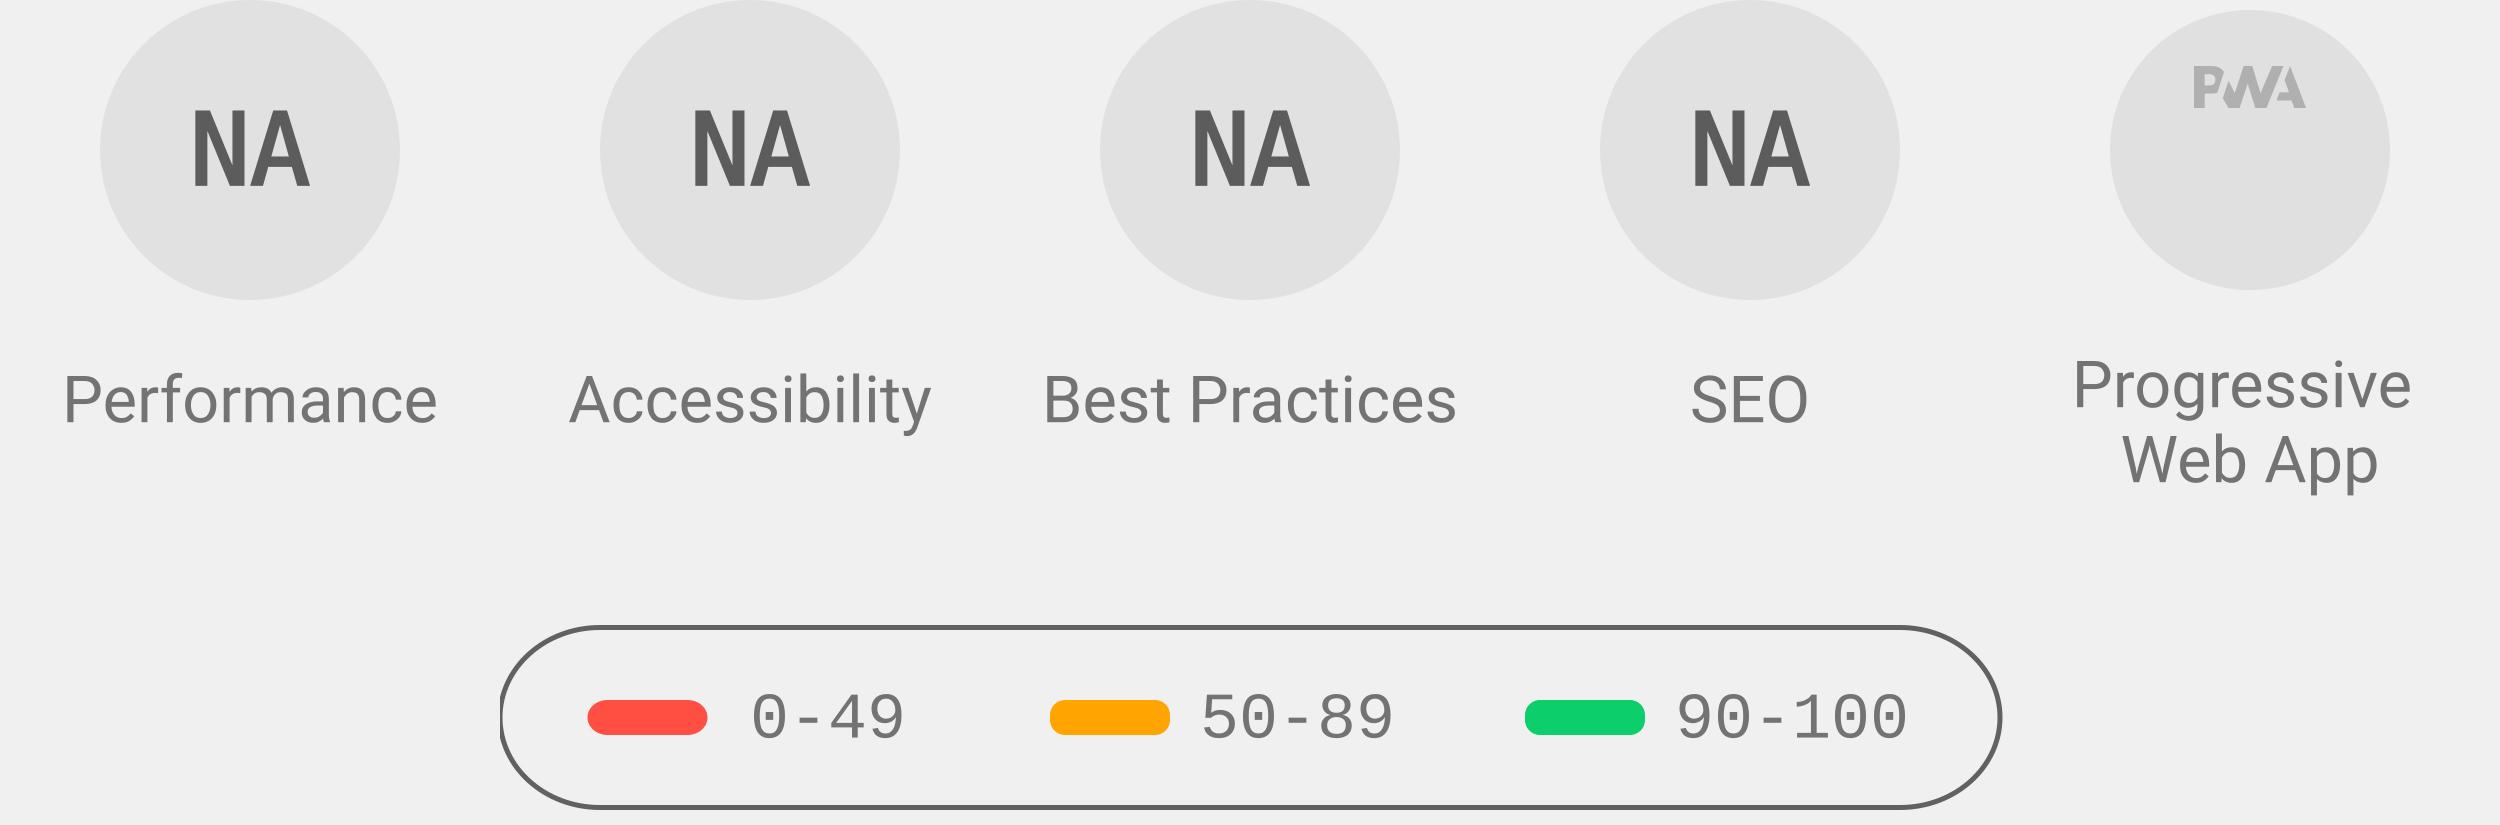
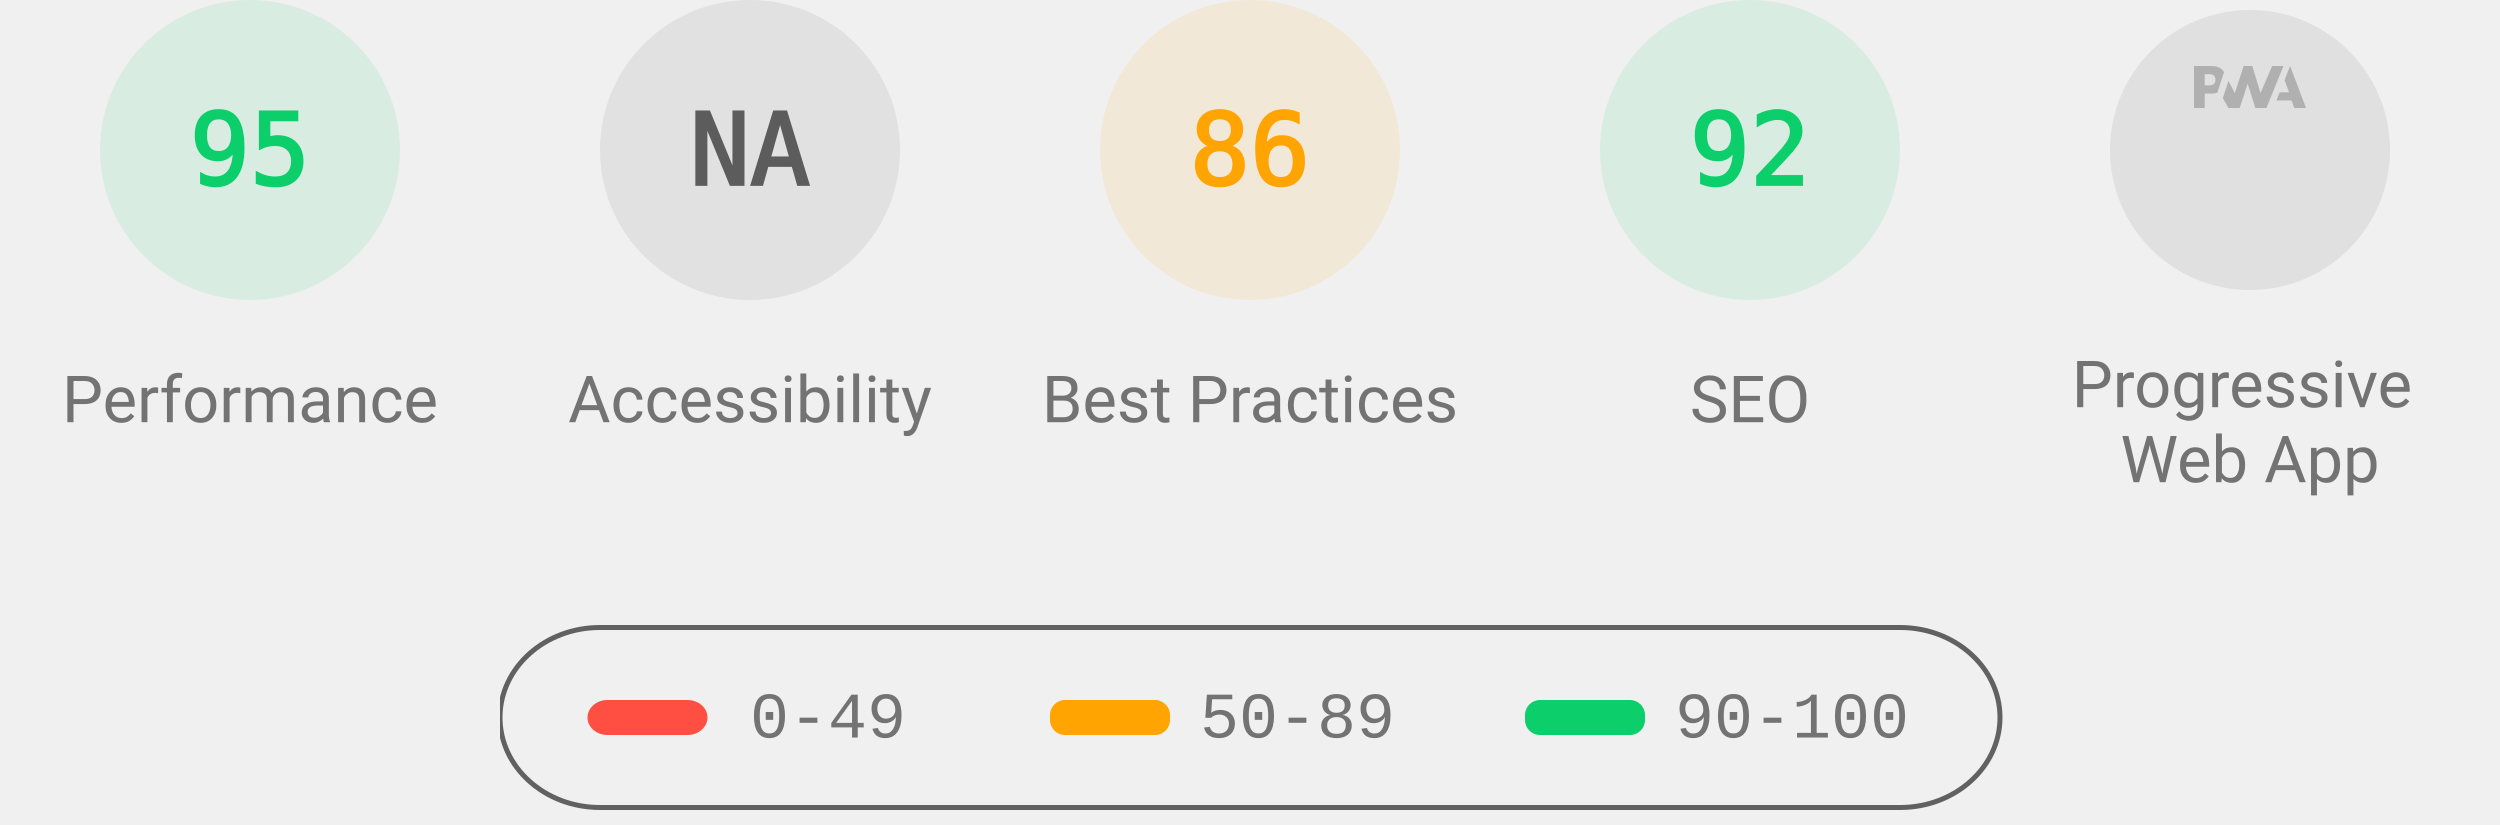
<svg xmlns="http://www.w3.org/2000/svg" class="theme--agnostic" fill="none" width="1000" height="330">
  <style>
			.gauge-base {
				opacity: 0.1
			}

			.gauge-arc {
				fill: none;
				animation-delay: 250ms;
				stroke-linecap: round;
				transform: rotate(-90deg);
				transform-origin: 100px 60px;
				animation: load-gauge 1s ease forwards
			}

			.guage-text {
				font-size: 40px;
				font-family: monospace;
				text-align: center
			}

			.guage-red {
				color: #ff4e42;
				fill: #ff4e42;
				stroke: #ff4e42
			}
			.guage-orange {
				color: #ffa400;
				fill: #ffa400;
				stroke: #ffa400
			}
			.guage-green {
				color: #0cce6b;
				fill: #0cce6b;
				stroke: #0cce6b
			}
			.theme--agnostic .guage-undefined {
				color: #5c5c5c;
				fill: #5c5c5c;
				stroke: #5c5c5c
			}
			.theme--light .guage-undefined {
				color: #1e1e1e;
				fill: #1e1e1e;
				stroke: #1e1e1e
			}
			.theme--dark .guage-undefined {
				color: #f5f5f5;
				fill: #f5f5f5;
				stroke: #f5f5f5
			}

			.guage-title {
				stroke: none;
				font-size: 26px;
				line-height: 26px;
				font-family: Roboto, Halvetica, Arial, sans-serif
			}
			.metric.guage-title {
				font-family: 'Courier New', Courier, monospace
			}
			.theme--agnostic .guage-title {
				color: #737373;
				fill: #737373
			}
			.theme--light .guage-title {
				color: #212121;
				fill: #212121
			}
			.theme--dark .guage-title {
				color: #f5f5f5;
				fill: #f5f5f5
			}

			@keyframes load-gauge {
				from {
					stroke-dasharray: 0 352.858
				}
			}
			.lh-gauge--pwa__disc {
				fill: #e0e0e0
			}
			.lh-gauge--pwa__logo {
				position: relative;
				fill: #b0b0b0
			}
			.lh-gauge--pwa__invisible {
				display: none
			}
			.lh-gauge--pwa__visible {
				display: inline
			}
			.guage-invisible {
				display: none
			}
			.lh-gauge--pwa__logo--primary-color {
				fill: #304ffe
			}
			.theme--agnostic .lh-gauge--pwa__logo--secondary-color {
				fill: #787878
			}
			.theme--light .lh-gauge--pwa__logo--secondary-color {
				fill: #3d3d3d
			}
			.theme--dark .lh-gauge--pwa__logo--secondary-color {
				fill: #d8b6b6
			}
			.theme--light #svg_2 {
				stroke: #00000022
			}
			.theme--agnostic #svg_2 {
				stroke: #616161
			}
			.theme--light #svg_2 {
				stroke: #00000022
			}
			.theme--dark #svg_2 {
				stroke: #f5f5f566
			}
		</style>
-   <svg class="guage-div guage-perf guage-undefined" viewBox="0 0 200 200" width="200" height="200" x="0" y="0">
-     <circle class="gauge-base" r="56" cx="100" cy="60" stroke-width="8" />
-     <circle class="gauge-arc guage-arc-1" r="56" cx="100" cy="60" stroke-width="8" style="stroke-dasharray: 351.858, 351.858;" />
-     <text class="guage-text" x="100px" y="60px" alignment-baseline="central" dominant-baseline="central" text-anchor="middle">NA</text>
+   <svg class="guage-div guage-perf guage-green" viewBox="0 0 200 200" width="200" height="200" x="0" y="0">
+     <circle class="gauge-base" r="56" cx="100" cy="60" stroke-width="8" />
+     <circle class="gauge-arc guage-arc-1" r="56" cx="100" cy="60" stroke-width="8" style="stroke-dasharray: 334.265, 351.858;" />
+     <text class="guage-text" x="100px" y="60px" alignment-baseline="central" dominant-baseline="central" text-anchor="middle">95</text>
    <text class="guage-title" x="100px" y="160px" alignment-baseline="central" dominant-baseline="central" text-anchor="middle">Performance</text>
  </svg>
  <svg class="guage-div guage-acc guage-undefined" viewBox="0 0 200 200" width="200" height="200" x="200" y="0">
    <circle class="gauge-base" r="56" cx="100" cy="60" stroke-width="8" />
    <circle class="gauge-arc guage-arc-2" r="56" cx="100" cy="60" stroke-width="8" style="stroke-dasharray: 351.858, 351.858;" />
    <text class="guage-text" x="100px" y="60px" alignment-baseline="central" dominant-baseline="central" text-anchor="middle">NA</text>
    <text class="guage-title" x="100px" y="160px" alignment-baseline="central" dominant-baseline="central" text-anchor="middle">Accessibility</text>
  </svg>
-   <svg class="guage-div guage-best guage-undefined" viewBox="0 0 200 200" width="200" height="200" x="400" y="0">
-     <circle class="gauge-base" r="56" cx="100" cy="60" stroke-width="8" />
-     <circle class="gauge-arc guage-arc-3" r="56" cx="100" cy="60" stroke-width="8" style="stroke-dasharray: 351.858, 351.858;" />
-     <text class="guage-text" x="100px" y="60px" alignment-baseline="central" dominant-baseline="central" text-anchor="middle">NA</text>
+   <svg class="guage-div guage-best guage-orange" viewBox="0 0 200 200" width="200" height="200" x="400" y="0">
+     <circle class="gauge-base" r="56" cx="100" cy="60" stroke-width="8" />
+     <circle class="gauge-arc guage-arc-3" r="56" cx="100" cy="60" stroke-width="8" style="stroke-dasharray: 302.598, 351.858;" />
+     <text class="guage-text" x="100px" y="60px" alignment-baseline="central" dominant-baseline="central" text-anchor="middle">86</text>
    <text class="guage-title" x="100px" y="160px" alignment-baseline="central" dominant-baseline="central" text-anchor="middle">Best Practices</text>
  </svg>
-   <svg class="guage-div guage-seo guage-undefined" viewBox="0 0 200 200" width="200" height="200" x="600" y="0">
-     <circle class="gauge-base" r="56" cx="100" cy="60" stroke-width="8" />
-     <circle class="gauge-arc guage-arc-4" r="56" cx="100" cy="60" stroke-width="8" style="stroke-dasharray: 351.858, 351.858;" />
-     <text class="guage-text" x="100px" y="60px" alignment-baseline="central" dominant-baseline="central" text-anchor="middle">NA</text>
+   <svg class="guage-div guage-seo guage-green" viewBox="0 0 200 200" width="200" height="200" x="600" y="0">
+     <circle class="gauge-base" r="56" cx="100" cy="60" stroke-width="8" />
+     <circle class="gauge-arc guage-arc-4" r="56" cx="100" cy="60" stroke-width="8" style="stroke-dasharray: 323.709, 351.858;" />
+     <text class="guage-text" x="100px" y="60px" alignment-baseline="central" dominant-baseline="central" text-anchor="middle">92</text>
    <text class="guage-title" x="100px" y="160px" alignment-baseline="central" dominant-baseline="central" text-anchor="middle">SEO</text>
  </svg>
  <svg class="guage-div guage-pwa " viewBox="0 0 200 200" width="200" height="200" x="800" y="0">
    <svg viewBox="0 0 60 60" width="112" height="112" x="44" y="4">
      <defs>
        <linearGradient id="lh-gauge--pwa__check-circle__gradient-0" x1="50%" y1="0%" x2="50%" y2="100%">
          <stop stop-color="#00C852" offset="0%" />
          <stop stop-color="#009688" offset="100%" />
        </linearGradient>
        <linearGradient id="lh-gauge--pwa__installable__shadow-gradient-0" x1="76.056%" x2="24.111%" y1="82.995%" y2="24.735%">
          <stop stop-color="#A5D6A7" offset="0%" />
          <stop stop-color="#80CBC4" offset="100%" />
        </linearGradient>
        <linearGradient id="lh-gauge--pwa__fast-reliable__shadow-gradient-0" x1="76.056%" y1="82.995%" x2="25.678%" y2="26.493%">
          <stop stop-color="#64B5F6" offset="0%" />
          <stop stop-color="#2979FF" offset="100%" />
        </linearGradient>
        <g id="lh-gauge--pwa__fast-reliable-badge-0">
          <circle fill="#FFFFFF" cx="10" cy="10" r="10" />
          <path fill="#304FFE" d="M10 3.58l5.25 2.34v3.5c0 3.23-2.24 6.26-5.25 7-3.01-.74-5.25-3.77-5.25-7v-3.5L10 3.58zm-.47 10.74l2.76-4.83.03-.07c.04-.08 0-.24-.22-.24h-1.64l.47-3.26h-.47l-2.7 4.77c-.02.01.05-.1-.04.05-.09.16-.1.31.18.31h1.63l-.47 3.27h.47z" />
        </g>
        <g id="lh-gauge--pwa__installable-badge-0">
          <circle fill="#FFFFFF" cx="10" cy="10" r="10" />
          <path fill="#009688" d="M10 4.167A5.835 5.835 0 0 0 4.167 10 5.835 5.835 0 0 0 10 15.833 5.835 5.835 0 0 0 15.833 10 5.835 5.835 0 0 0 10 4.167zm2.917 6.416h-2.334v2.334H9.417v-2.334H7.083V9.417h2.334V7.083h1.166v2.334h2.334v1.166z" />
        </g>
      </defs>
      <g stroke="none" fill-rule="nonzero">
        <circle class="lh-gauge--pwa__disc" cx="30" cy="30" r="30" />
        <g class="lh-gauge--pwa__logo">
          <path d="M35.66 19.39l.7-1.75h2L37.4 15 38.6 12l3.4 9h-2.51l-.58-1.61z" />
          <path d="M33.52 21l3.65-9h-2.42l-2.5 5.82L30.5 12h-1.86l-1.9 5.82-1.35-2.65-1.21 3.72L25.4 21h2.38l1.72-5.2 1.64 5.2z" />
          <path fill-rule="nonzero" d="M20.3 17.91h1.48c.45 0 .85-.05 1.2-.15l.39-1.18 1.07-3.3a2.64 2.64 0 0 0-.28-.37c-.55-.6-1.36-.91-2.42-.91H18v9h2.3V17.9zm1.96-3.84c.22.22.33.5.33.87 0 .36-.1.65-.29.87-.2.23-.59.35-1.15.35h-.86v-2.41h.87c.52 0 .89.1 1.1.32z" />
        </g>
        <rect class="lh-gauge--pwa__component lh-gauge--pwa__na-line lh-gauge--pwa__invisible" fill="#FFFFFF" x="20" y="32" width="20" height="4" rx="2" />
        <g class="lh-gauge--pwa__component lh-gauge--pwa__fast-reliable-badge lh-gauge--pwa__invisible" transform="translate(20, 29)">
          <path fill="url(#lh-gauge--pwa__fast-reliable__shadow-gradient-0)" d="M33.63 19.49A30 30 0 0 1 16.2 30.36L3 17.14 17.14 3l16.49 16.49z" />
          <use href="#lh-gauge--pwa__fast-reliable-badge-0" />
        </g>
        <g class="lh-gauge--pwa__component lh-gauge--pwa__installable-badge lh-gauge--pwa__invisible" transform="translate(20, 29)">
          <path fill="url(#lh-gauge--pwa__installable__shadow-gradient-0)" d="M33.629 19.487c-4.272 5.453-10.391 9.39-17.415 10.869L3 17.142 17.142 3 33.63 19.487z" />
          <use href="#lh-gauge--pwa__installable-badge-0" />
        </g>
        <g class="lh-gauge--pwa__component lh-gauge--pwa__fast-reliable-installable-badges lh-gauge--pwa__invisible">
          <g transform="translate(8, 29)">
            <path fill="url(#lh-gauge--pwa__fast-reliable__shadow-gradient-0)" d="M16.321 30.463L3 17.143 17.142 3l22.365 22.365A29.864 29.864 0 0 1 22 31c-1.942 0-3.84-.184-5.679-.537z" />
            <use href="#lh-gauge--pwa__fast-reliable-badge-0" />
          </g>
          <g transform="translate(32, 29)">
            <path fill="url(#lh-gauge--pwa__installable__shadow-gradient-0)" d="M25.982 11.84a30.107 30.107 0 0 1-13.08 15.203L3 17.143 17.142 3l8.84 8.84z" />
            <use href="#lh-gauge--pwa__installable-badge-0" />
          </g>
        </g>
        <g class="lh-gauge--pwa__component lh-gauge--pwa__check-circle lh-gauge--pwa__invisible" transform="translate(18, 28)">
          <circle fill="#FFFFFF" cx="12" cy="12" r="12" />
          <path fill="url(#lh-gauge--pwa__check-circle__gradient-0)" d="M12 2a10 10 0 1 0 0 20 10 10 0 0 0 0-20zm-2 15l-5-5 1.41-1.41L10 14.17l7.59-7.59L19 8l-9 9z" />
        </g>
      </g>
    </svg>
    <text class="guage-title" y="160px" alignment-baseline="central" dominant-baseline="central" text-anchor="middle">
      <tspan x="100px" dy="-6px">Progressive</tspan>
      <tspan x="100px" dy="30px">Web App</tspan>
    </text>
  </svg>
  <svg width="604" height="76" x="200" y="250">
    <g>
      <rect fill="none" id="canvas_background" height="80" width="604" y="-1" x="-1" />
      <g display="none" overflow="visible" y="0" x="0" height="100%" width="100%" id="canvasGrid">
        <rect fill="url(#gridpattern)" stroke-width="0" y="0" x="0" height="100%" width="100%" />
      </g>
    </g>
    <g>
      <rect fill-opacity="0" stroke-width="2" rx="40" id="svg_2" height="72" width="600" y="1" x="0" fill="#000000" />
      <rect stroke="#000" rx="8" id="svg_3" height="14" width="48" y="30" x="35" stroke-opacity="null" stroke-width="0" fill="#ff4e42" />
      <rect stroke="#000" rx="6" id="svg_4" height="14" width="48" y="30" x="220" stroke-opacity="null" stroke-width="0" fill="#ffa400" />
      <rect stroke="#000" rx="6" id="svg_5" height="14" width="48" y="30" x="410" stroke-opacity="null" stroke-width="0" fill="#0cce6b" />
      <text class="metric guage-title" xml:space="preserve" text-anchor="start" font-size="26" id="svg_6" y="45" x="100" stroke-opacity="null" stroke-width="0" stroke="#000">0-49</text>
      <text class="metric guage-title" xml:space="preserve" text-anchor="start" font-size="26" id="svg_7" y="45" x="280" stroke-opacity="null" stroke-width="0" stroke="#000">50-89</text>
      <text class="metric guage-title" xml:space="preserve" text-anchor="start" font-size="26" id="svg_8" y="45" x="470" stroke-opacity="null" stroke-width="0" stroke="#000">90-100</text>
    </g>
  </svg>
</svg>
